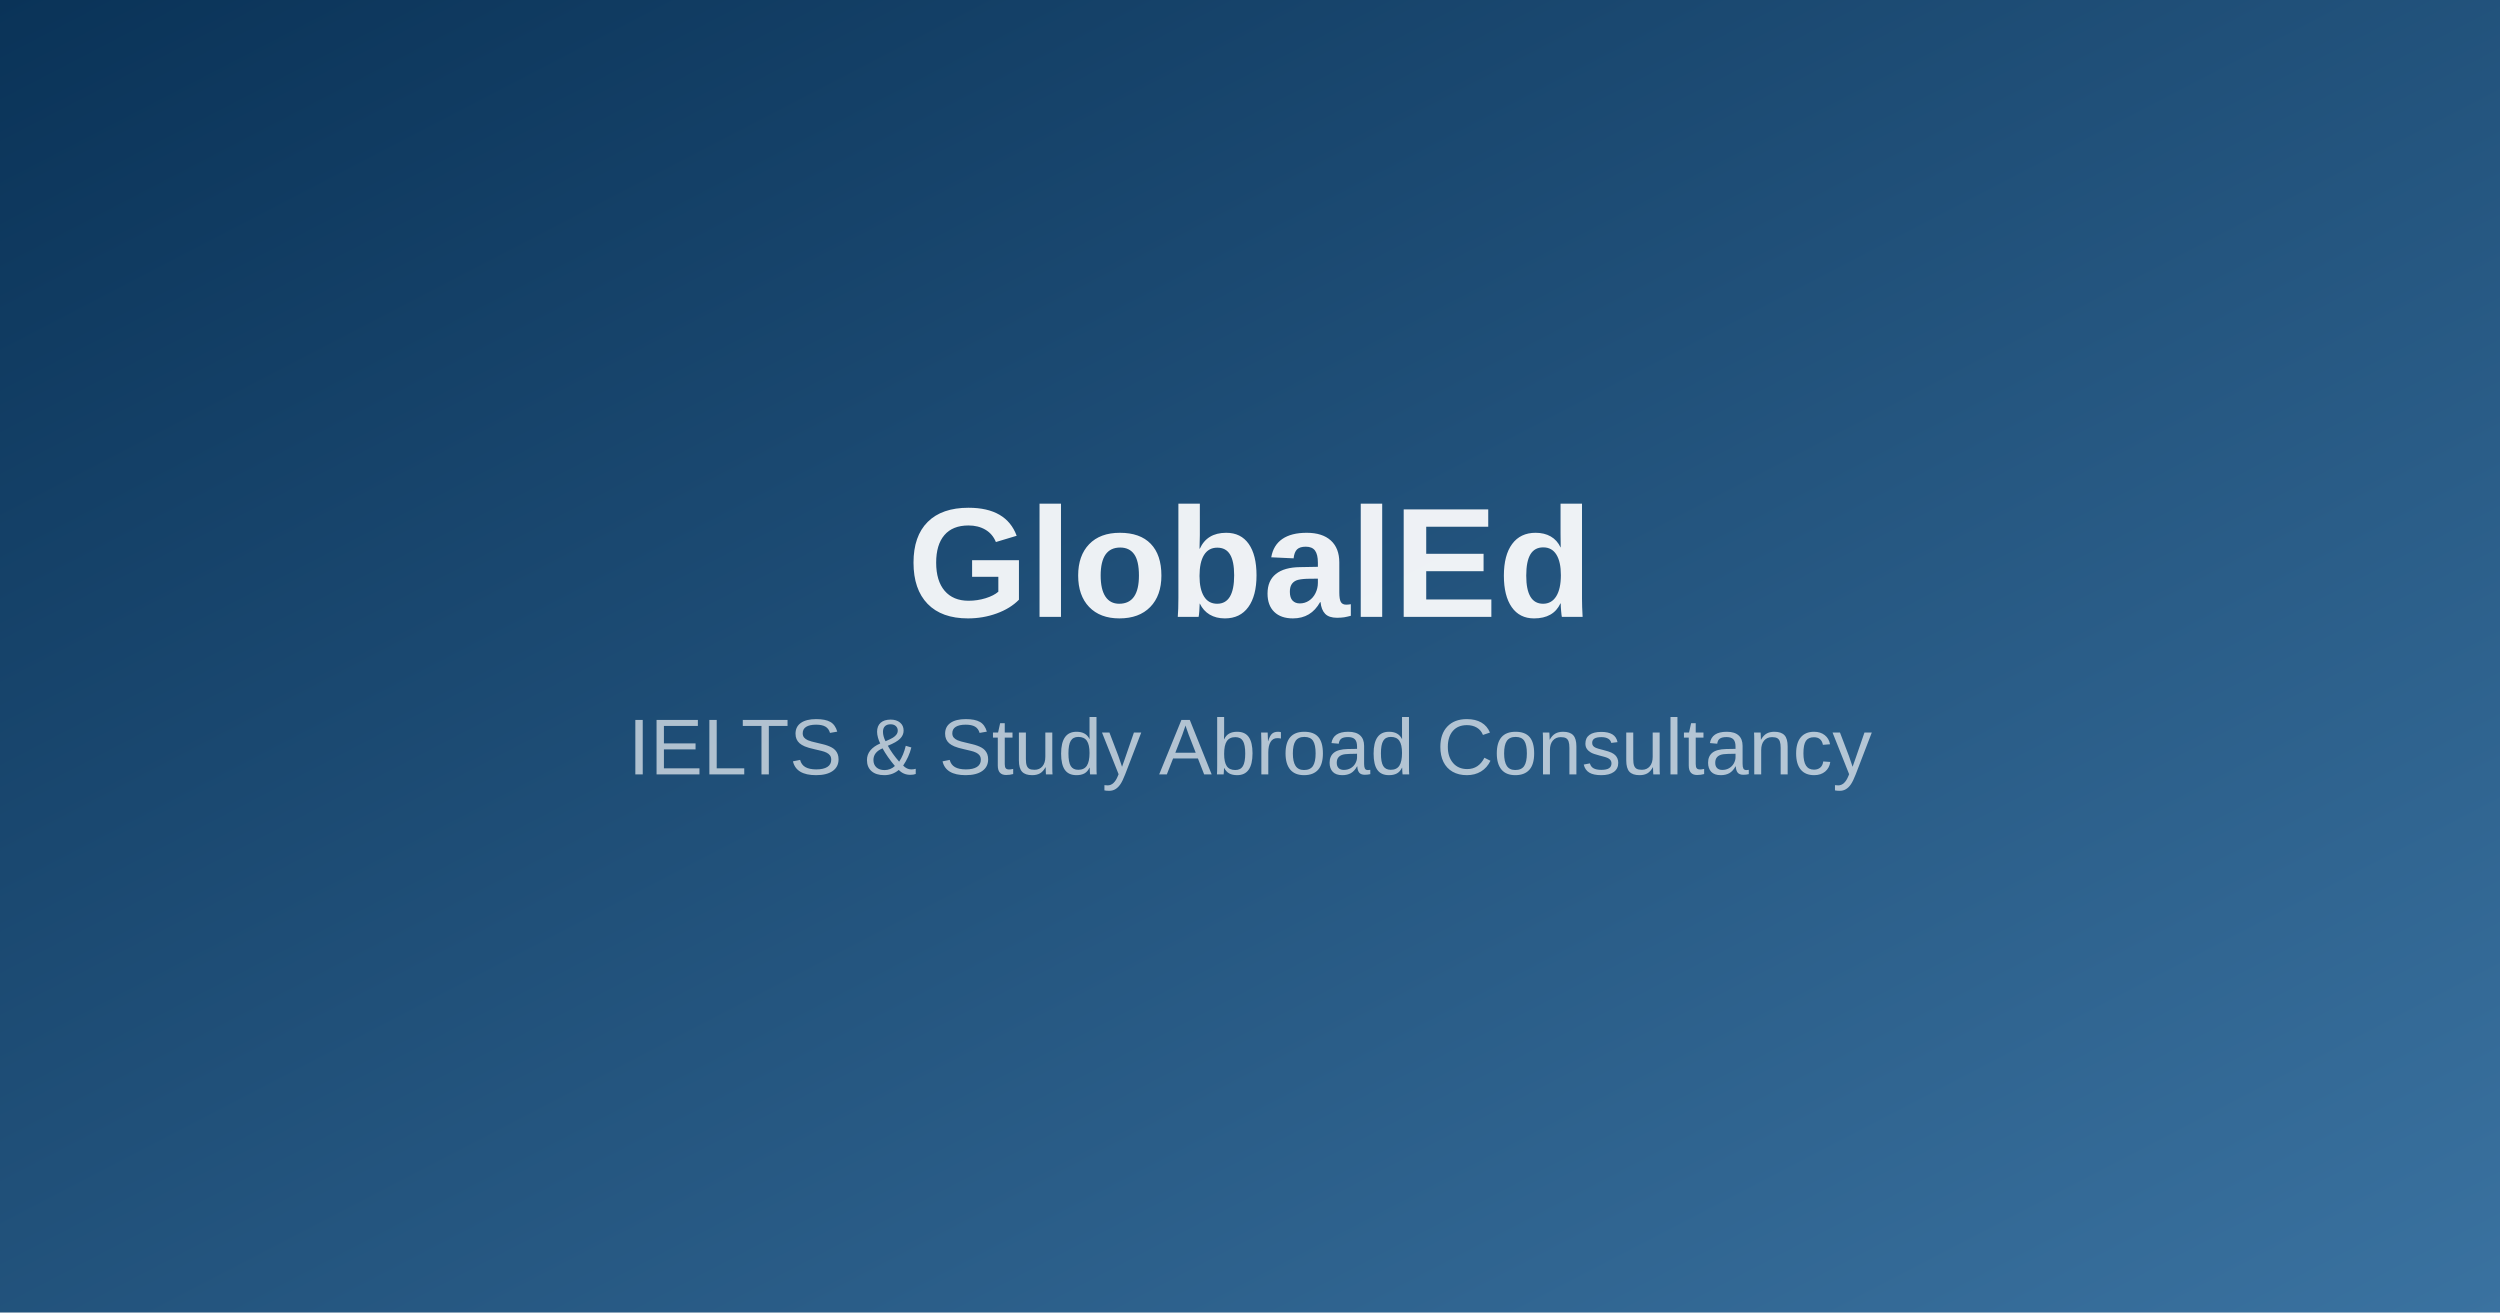
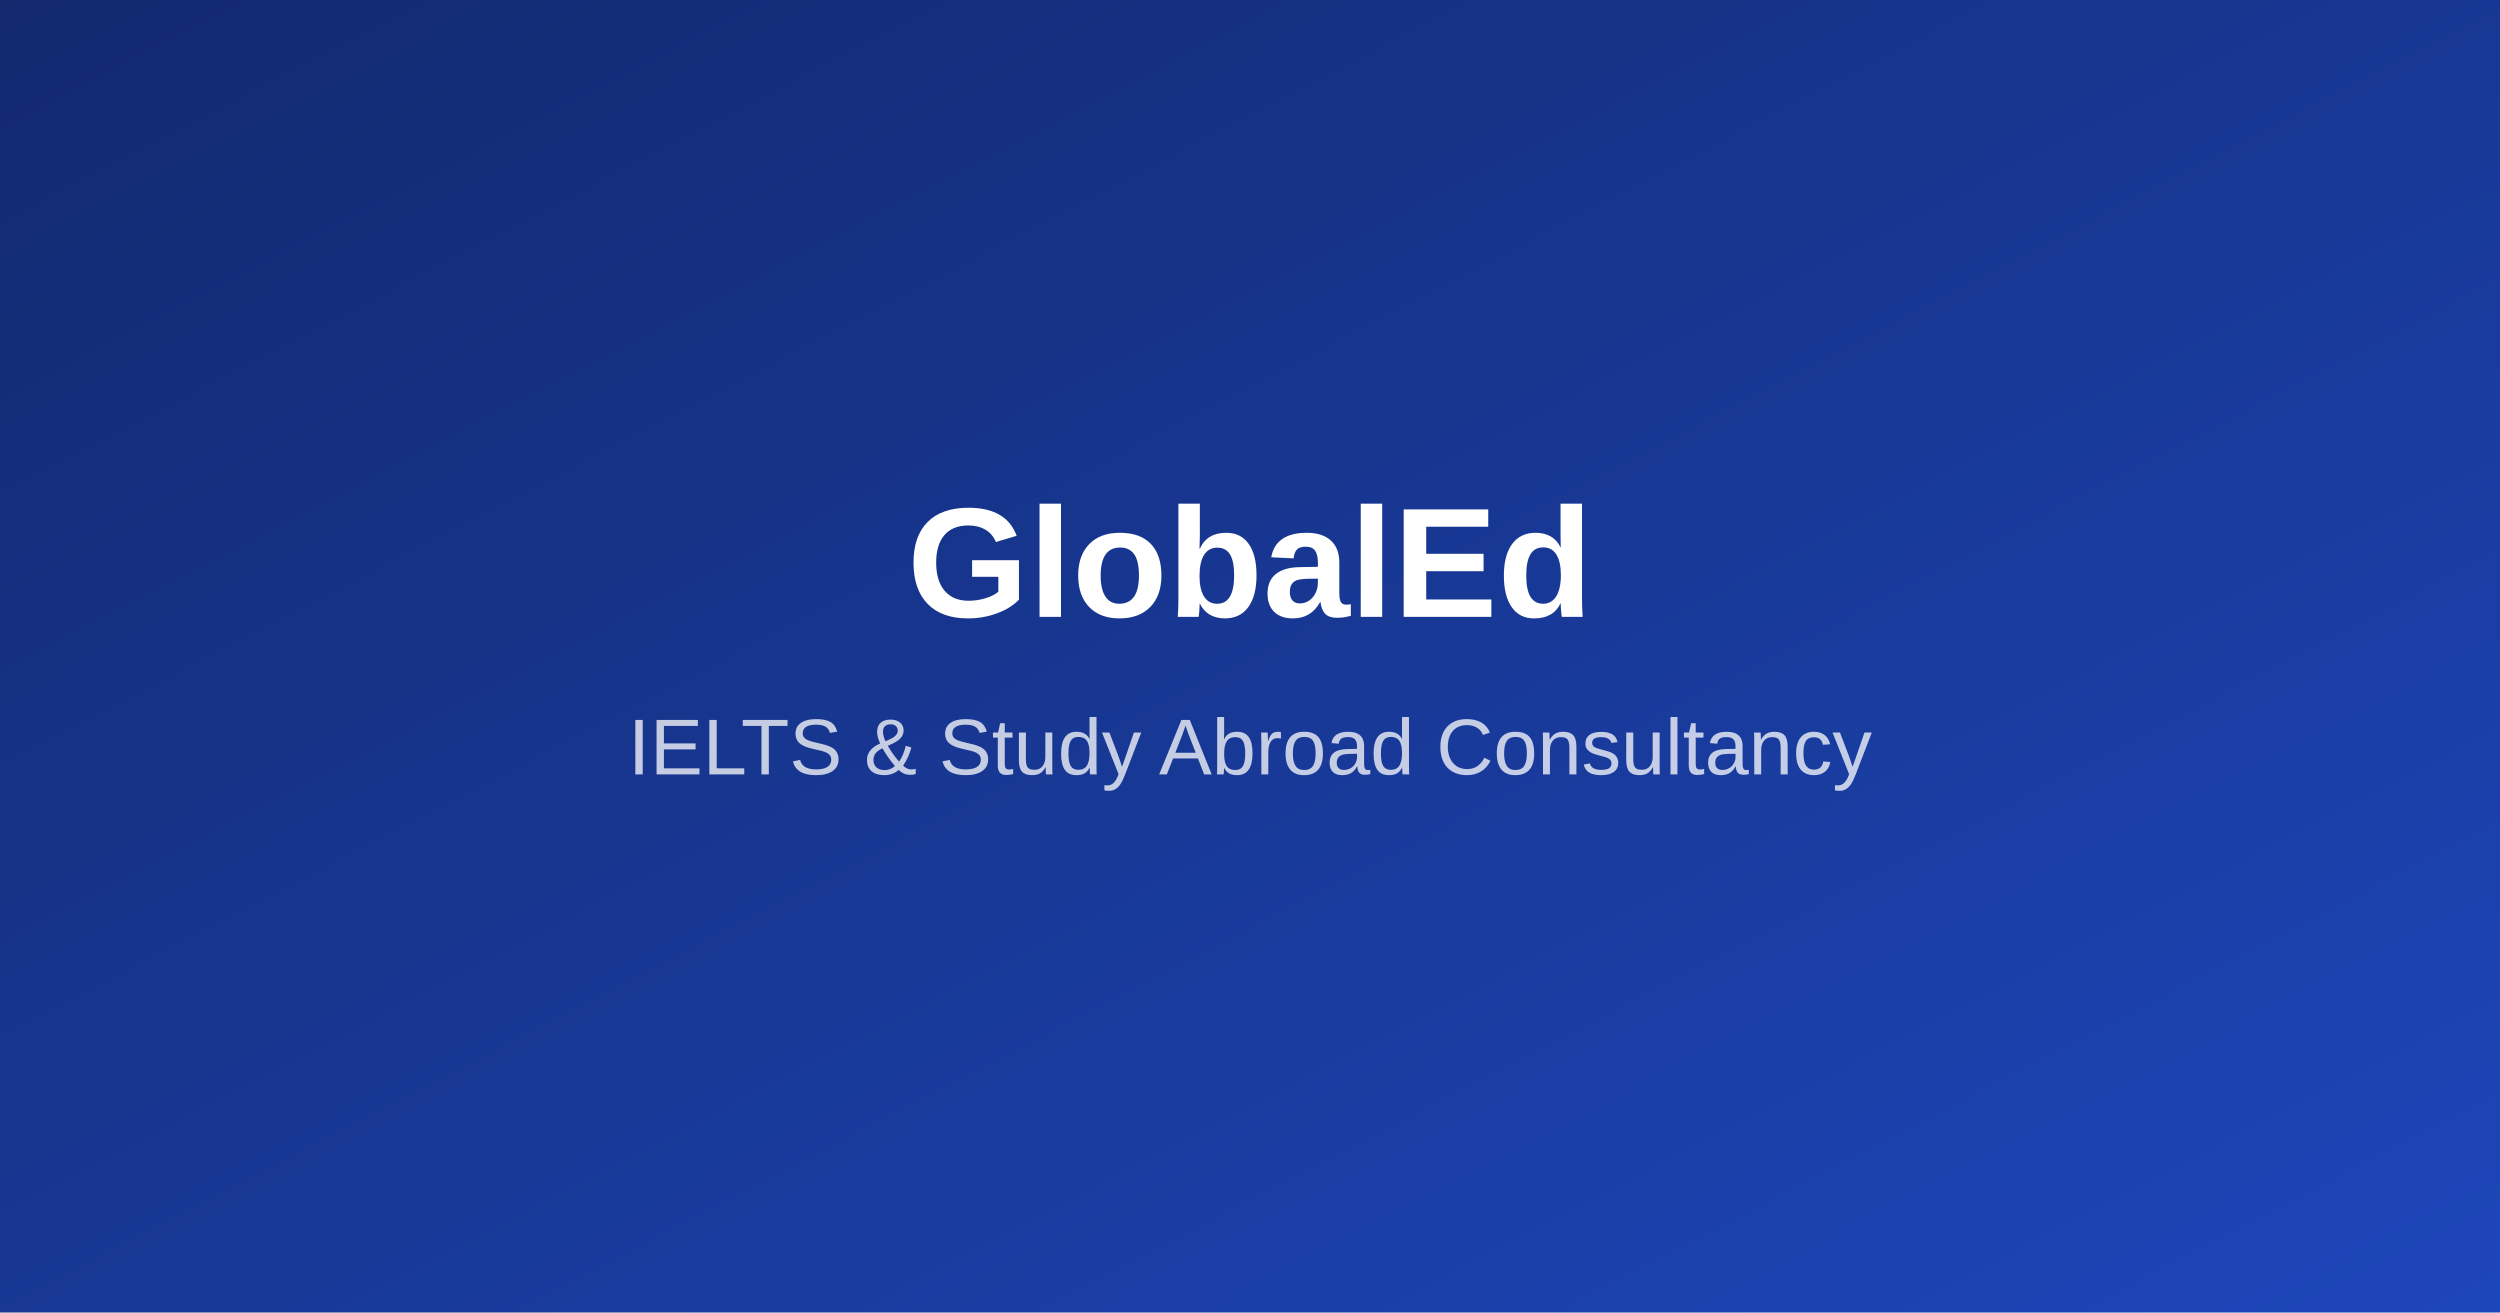
<svg xmlns="http://www.w3.org/2000/svg" width="1200" height="630" viewBox="0 0 1200 630">
  <defs>
    <linearGradient id="g" x1="0" y1="0" x2="1" y2="1">
-       <stop offset="0" stop-color="#0a3358" />
-       <stop offset="1" stop-color="#3a72a0" />
+       <stop offset="0" stop-color="#12296e" />
+       <stop offset="1" stop-color="#1d46ba" />
    </linearGradient>
  </defs>
  <rect width="1200" height="630" fill="url(#g)" />
-   <text x="50%" y="47%" text-anchor="middle" font-family="Segoe UI, Arial, sans-serif" font-size="75" font-weight="700" fill="rgba(255,255,255,0.92)">GlobalEd</text>
-   <text x="50%" y="59%" text-anchor="middle" font-family="Segoe UI, Arial, sans-serif" font-size="38" fill="rgba(255,255,255,0.65)">IELTS &amp; Study Abroad Consultancy</text>
+   <text x="50%" y="47%" text-anchor="middle" font-family="Arial, sans-serif" font-size="75" font-weight="700" fill="#ffffff">GlobalEd</text>
+   <text x="50%" y="59%" text-anchor="middle" font-family="Arial, sans-serif" font-size="38" fill="rgba(255,255,255,0.75)">IELTS &amp; Study Abroad Consultancy</text>
</svg>
